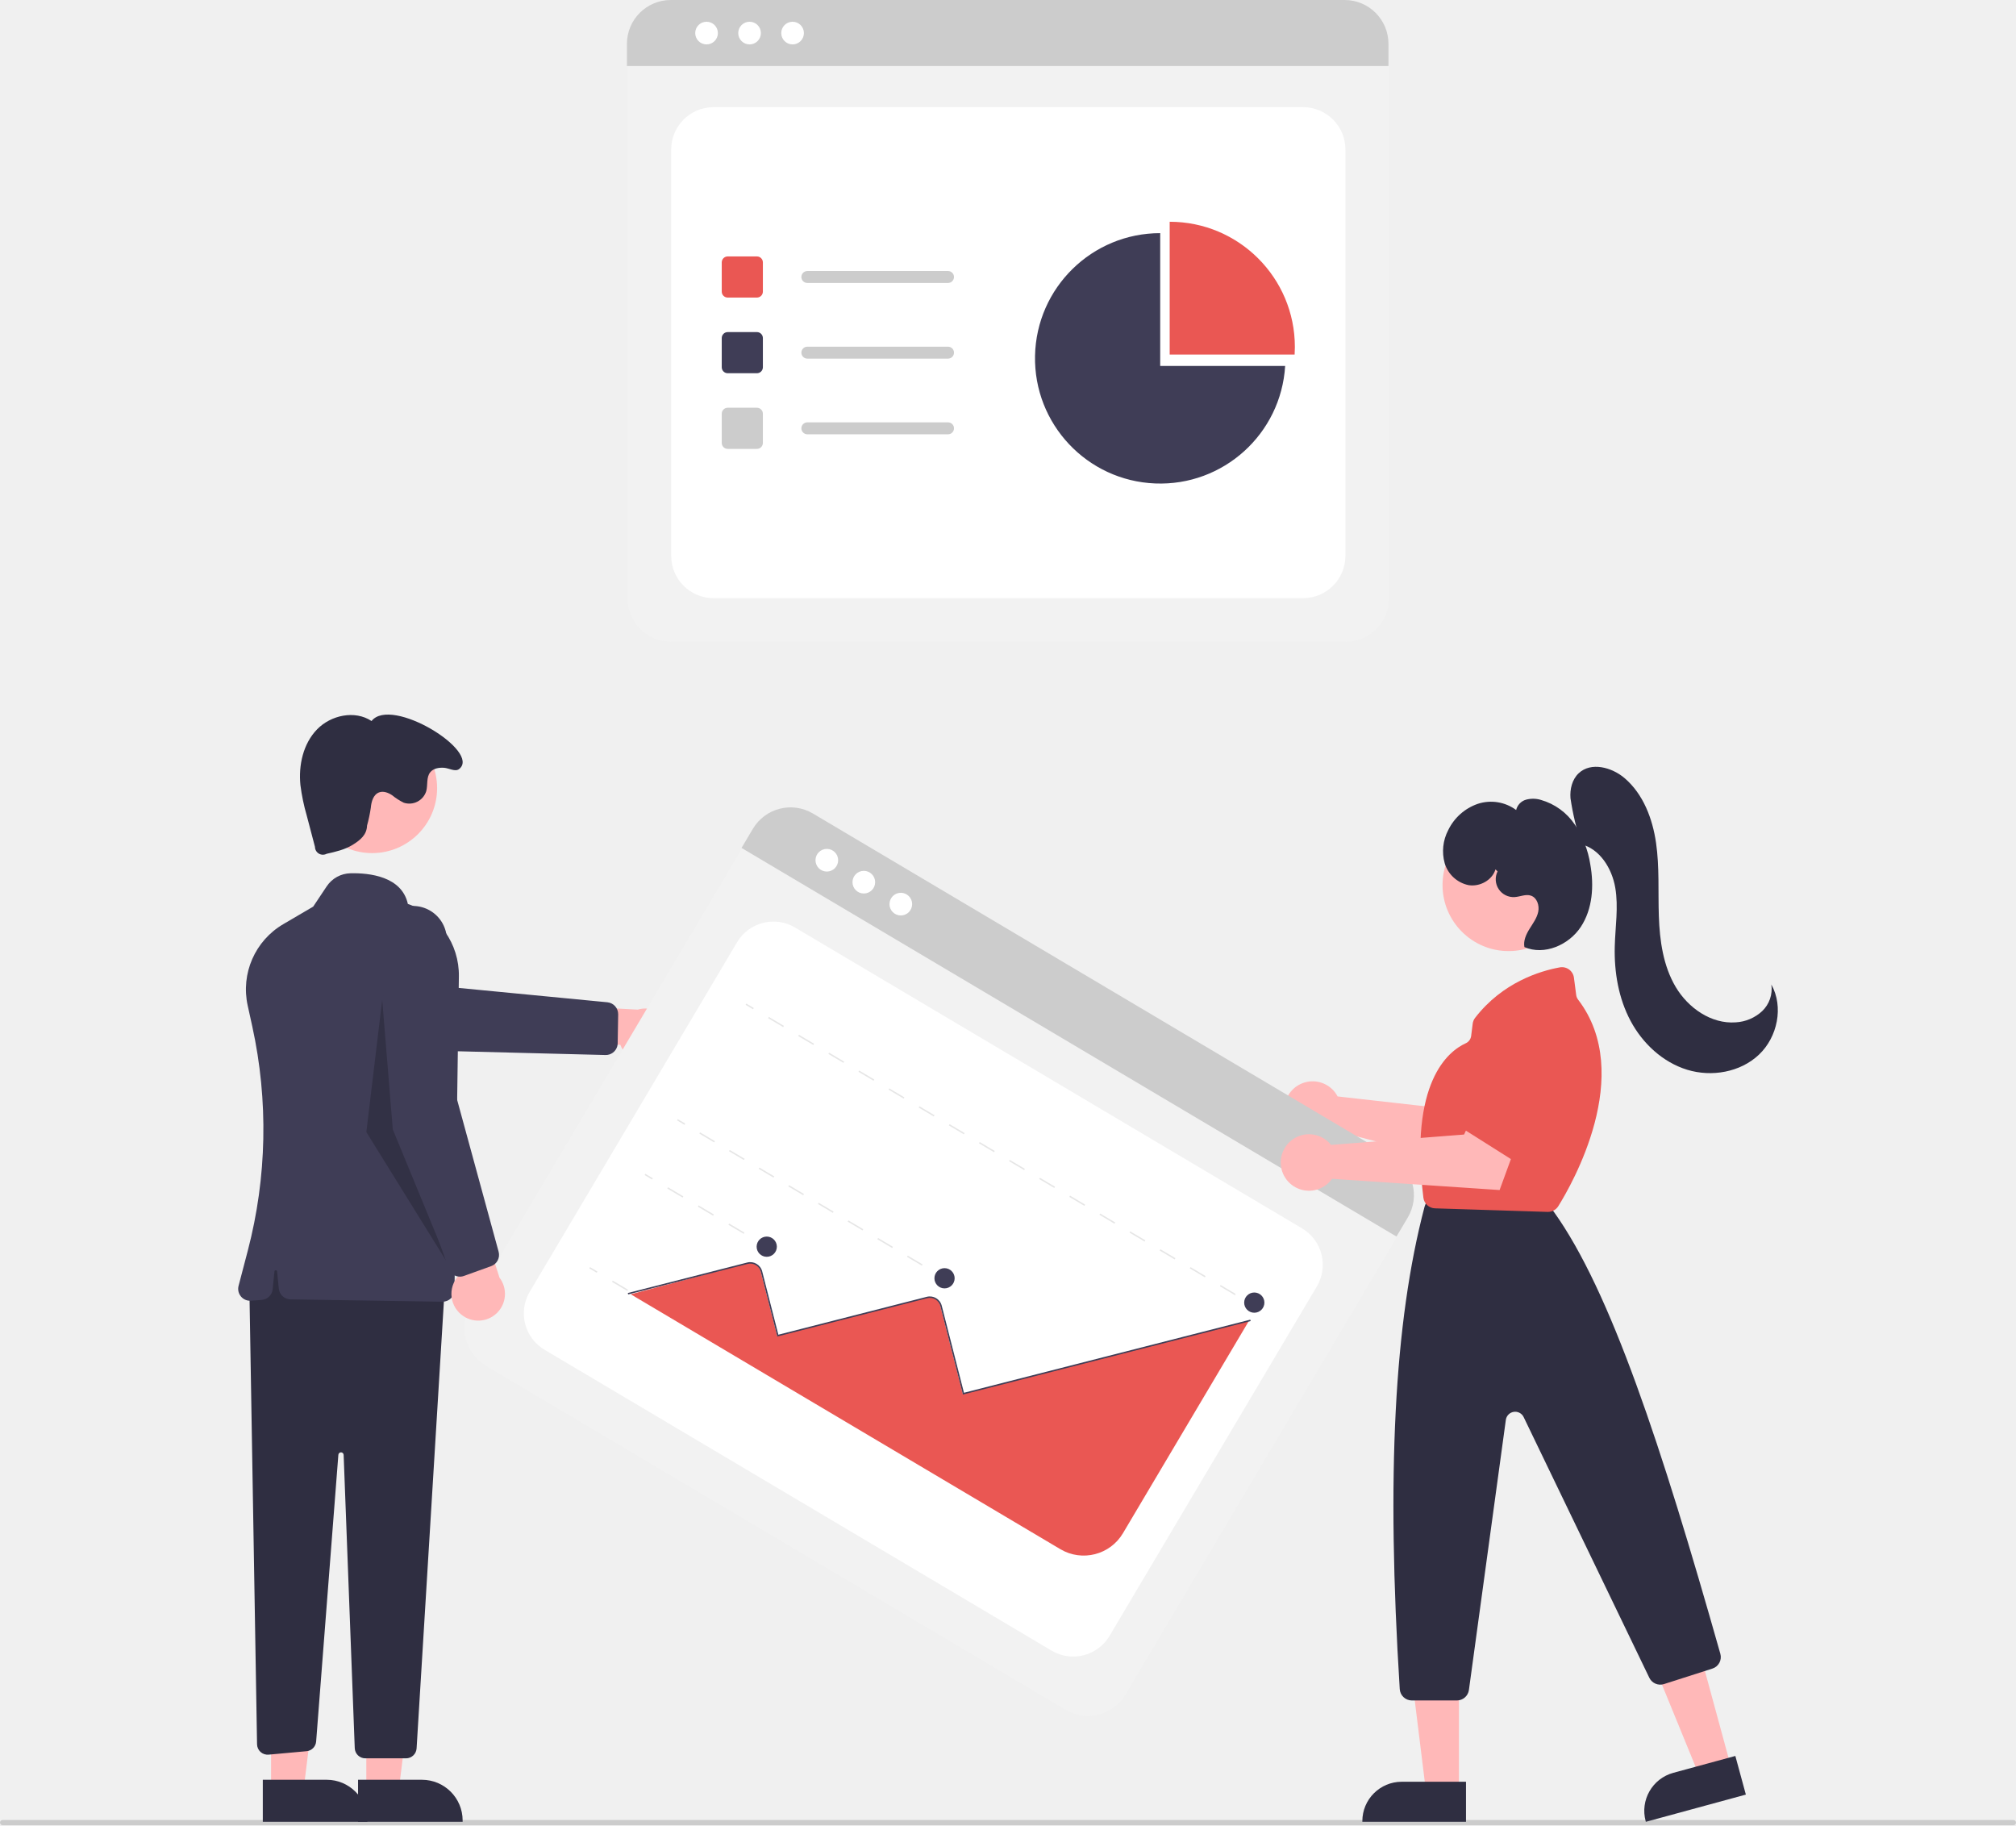
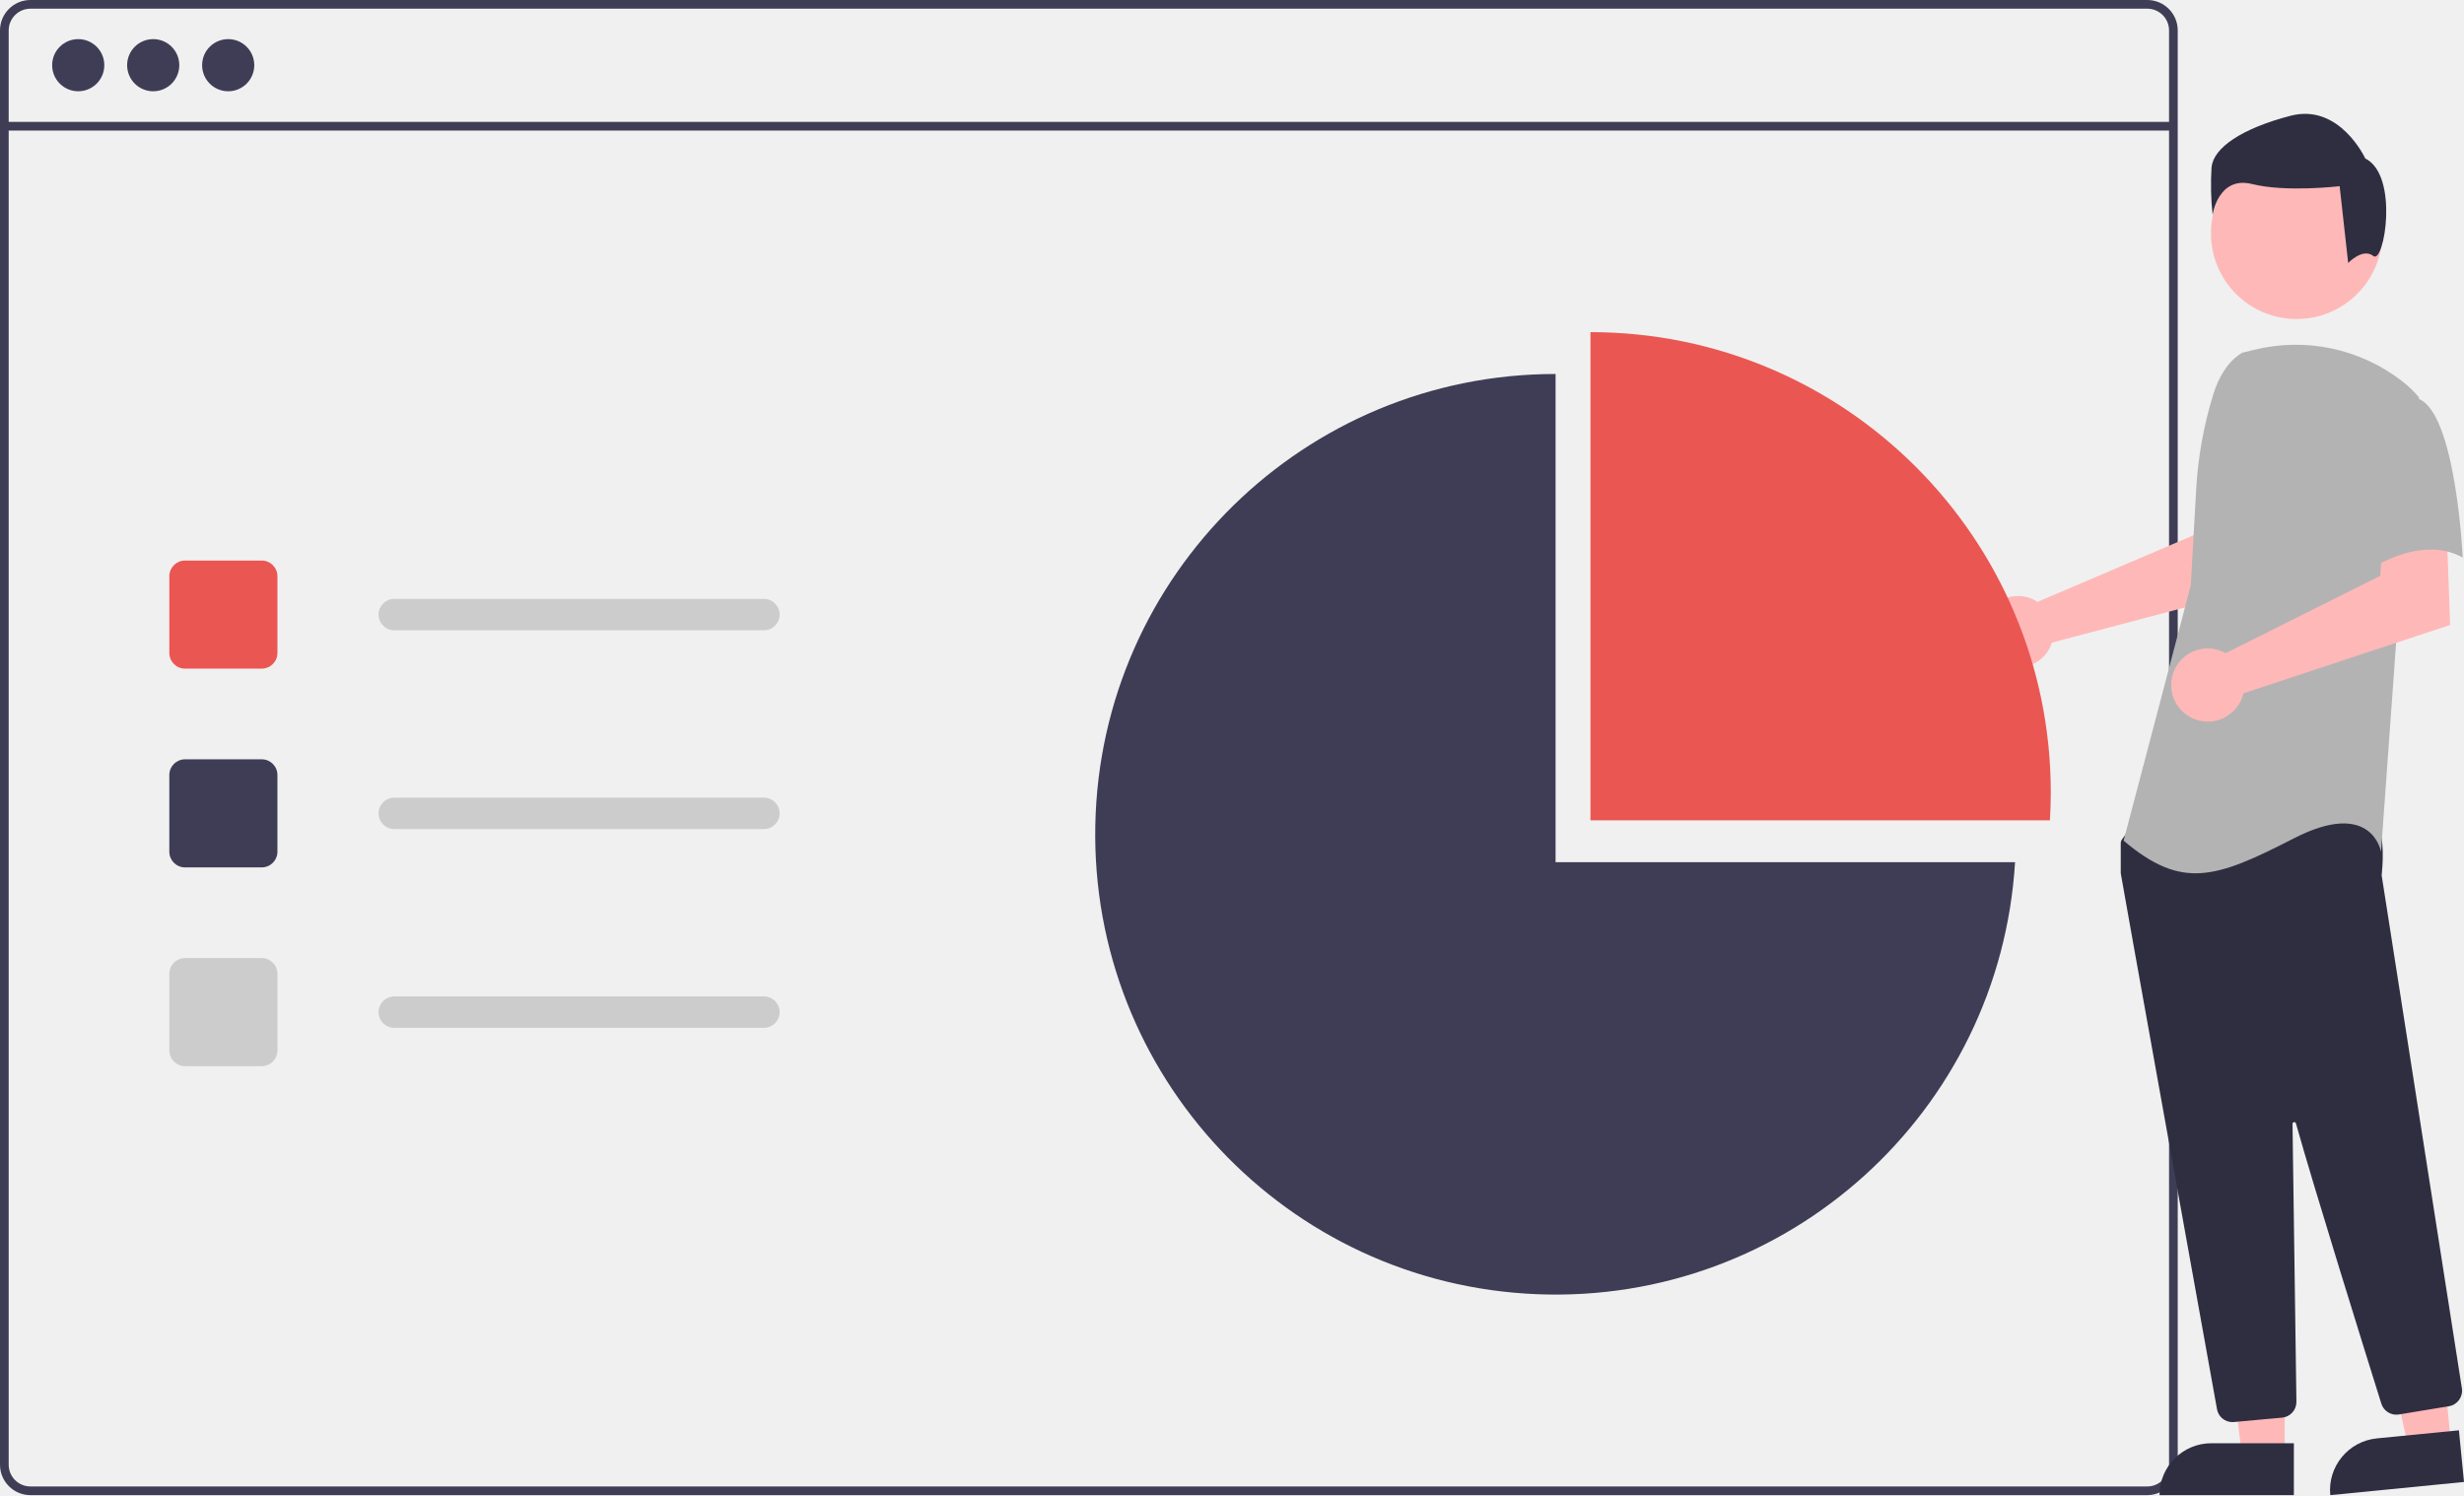
- <svg xmlns="http://www.w3.org/2000/svg" data-name="Layer 1" width="762" height="689.787" viewBox="0 0 762 689.787">
-   <path d="M727.535,347.654H472.697a16.519,16.519,0,0,1-16.5-16.5V131a12.102,12.102,0,0,1,12.088-12.088h263.454A12.311,12.311,0,0,1,744.035,131.209V331.154A16.519,16.519,0,0,1,727.535,347.654Z" transform="translate(-219 -105.1064)" fill="#f2f2f2" />
-   <path d="M488.697,331.154H711.535a16,16,0,0,0,16-16V161.606a16,16,0,0,0-16-16H488.697a16,16,0,0,0-16,16V315.154A16,16,0,0,0,488.697,331.154Z" transform="translate(-219 -105.1064)" fill="#fff" />
-   <path d="M743.805,130.057H455.965v-8.4a16.574,16.574,0,0,1,16.56-16.55H727.245a16.574,16.574,0,0,1,16.56,16.55Z" transform="translate(-219 -105.1064)" fill="#ccc" />
-   <circle cx="267.06" cy="12.5" r="4.283" fill="#fff" />
-   <circle cx="283.319" cy="12.5" r="4.283" fill="#fff" />
-   <circle cx="299.578" cy="12.5" r="4.283" fill="#fff" />
-   <path d="M505.095,217.562h-11.036a2.26,2.26,0,0,1-2.257-2.257V204.269a2.26,2.26,0,0,1,2.257-2.257h11.036a2.26,2.26,0,0,1,2.257,2.257v11.036A2.26,2.26,0,0,1,505.095,217.562Z" transform="translate(-219 -105.1064)" fill="#ea5753" />
-   <path d="M505.095,246.156h-11.036a2.26,2.26,0,0,1-2.257-2.257v-11.036a2.26,2.26,0,0,1,2.257-2.257h11.036a2.26,2.26,0,0,1,2.257,2.257v11.036A2.26,2.26,0,0,1,505.095,246.156Z" transform="translate(-219 -105.1064)" fill="#3f3d56" />
-   <path d="M505.095,274.749h-11.036a2.26,2.26,0,0,1-2.257-2.257v-11.036a2.26,2.26,0,0,1,2.257-2.257h11.036a2.26,2.26,0,0,1,2.257,2.257v11.036A2.26,2.26,0,0,1,505.095,274.749Z" transform="translate(-219 -105.1064)" fill="#ccc" />
-   <path d="M577.331,212.044H524.157a2.257,2.257,0,0,1,0-4.515h53.174a2.257,2.257,0,1,1,0,4.515Z" transform="translate(-219 -105.1064)" fill="#ccc" />
-   <path d="M577.331,240.638H524.157a2.257,2.257,0,0,1,0-4.515h53.174a2.257,2.257,0,1,1,0,4.515Z" transform="translate(-219 -105.1064)" fill="#ccc" />
-   <path d="M577.331,269.231H524.157a2.257,2.257,0,0,1,0-4.515h53.174a2.257,2.257,0,1,1,0,4.515Z" transform="translate(-219 -105.1064)" fill="#ccc" />
-   <path d="M708.341,239.097c.057-.949.089-1.905.089-2.868a47.318,47.318,0,0,0-47.318-47.318v50.185Z" transform="translate(-219 -105.1064)" fill="#ea5753" />
-   <path d="M657.528,243.399V193.213a47.318,47.318,0,1,0,47.229,50.185Z" transform="translate(-219 -105.1064)" fill="#3f3d56" />
-   <path d="M980,794.894H220a1,1,0,0,1,0-2H980a1,1,0,0,1,0,2Z" transform="translate(-219 -105.1064)" fill="#ccc" />
-   <path d="M723.69,518.032a10.703,10.703,0,0,1,.89,1.431l50.113,5.635,7.288-9.847,16.299,9.057L783.933,548.228l-61.396-16.113A10.673,10.673,0,1,1,723.69,518.032Z" transform="translate(-219 -105.1064)" fill="#ffb8b8" />
-   <path d="M467.987,505.094a10.056,10.056,0,0,1-14.525-5.175l-35.727.745,9.898-15.712,32.41,1.701a10.11,10.11,0,0,1,7.945,18.441Z" transform="translate(-219 -105.1064)" fill="#ffb8b8" />
-   <path d="M452.285,500.596a4.509,4.509,0,0,1-4.428,3.213l-65.387-1.661-59.206-17.53a12.819,12.819,0,1,1,7.633-24.472l53.49,17.538,64.201,6.196a4.524,4.524,0,0,1,4.067,4.556l-.186,10.951A4.523,4.523,0,0,1,452.285,500.596Z" transform="translate(-219 -105.1064)" fill="#3f3d56" />
-   <polygon points="138.461 676.601 150.72 676.6 156.553 629.312 138.459 629.313 138.461 676.601" fill="#ffb8b8" />
-   <path d="M354.333,777.704l24.144-.001h.001a15.386,15.386,0,0,1,15.386,15.386v.5l-39.531.001Z" transform="translate(-219 -105.1064)" fill="#2f2e41" />
-   <polygon points="102.461 676.601 114.72 676.6 120.553 629.312 102.459 629.313 102.461 676.601" fill="#ffb8b8" />
-   <path d="M318.333,777.704l24.144-.001h.001a15.386,15.386,0,0,1,15.386,15.386v.5l-39.531.001Z" transform="translate(-219 -105.1064)" fill="#2f2e41" />
-   <path d="M313.233,590.599l2.927,173.694a4,4,0,0,0,4.362,3.916l14.346-1.304a4,4,0,0,0,3.626-3.674l8.399-108.345a1,1,0,0,1,1.996.039l4.198,110.826a4,4,0,0,0,3.997,3.849h15.386a4,4,0,0,0,3.993-3.756L387.233,589.599l-64-16Z" transform="translate(-219 -105.1064)" fill="#2f2e41" />
-   <circle cx="140.654" cy="297.835" r="24.561" fill="#ffb8b8" />
-   <path d="M386.292,597.039c-.024,0-.048-.001-.072-.001l-57.431-.884a4.5,4.5,0,0,1-4.408-4.052l-.65-6.503a.5.5,0,0,0-.995,0l-.672,6.717a4.494,4.494,0,0,1-4.133,4.038l-4.059.312a4.499,4.499,0,0,1-4.698-5.628l3.495-13.324a181.54,181.54,0,0,0,1.698-84.66l-1.737-7.899a28.528,28.528,0,0,1,13.47-30.816l11.28-6.612,5.118-7.677a11.085,11.085,0,0,1,8.978-4.923c7.139-.156,19.386,1.151,21.687,11.591a28.501,28.501,0,0,1,19.282,27.441l-1.657,118.442a4.501,4.501,0,0,1-4.497,4.438Z" transform="translate(-219 -105.1064)" fill="#3f3d56" />
-   <path d="M357.733,417.099c-.101,3.472-2.511,5.481-5.471,7.299s-6.419,2.607-9.808,3.368a2.999,2.999,0,0,1-4.405-2.625l-3.108-11.823a74.841,74.841,0,0,1-2.393-11.537c-.749-7.509,1.031-15.587,6.272-21.016s14.331-7.358,20.612-3.175c7.454-9.52,41.523,11.513,33.119,18.133-1.495,1.178-3.781-.312-5.678-.457s-4.025.189-5.23,1.662c-1.575,1.924-.889,4.791-1.538,7.191a6.714,6.714,0,0,1-8.484,4.348,23.089,23.089,0,0,1-4.4-2.829c-1.456-.97-3.295-1.686-4.934-1.075-2.16.806-2.927,3.45-3.122,5.748A53.235,53.235,0,0,1,357.733,417.099Z" transform="translate(-219 -105.1064)" fill="#2f2e41" />
-   <polygon points="144.469 377.819 148.469 426.819 169.469 477.819 138.469 427.819 144.469 377.819" opacity="0.2" />
-   <path d="M621.819,751.253,402.649,621.226a16.519,16.519,0,0,1-5.772-22.609L499.002,426.477a12.102,12.102,0,0,1,16.564-4.229L742.145,556.671a12.311,12.311,0,0,1,4.301,16.851L644.429,745.481A16.519,16.519,0,0,1,621.819,751.253Z" transform="translate(-219 -105.1064)" fill="#f2f2f2" />
-   <path d="M424.828,615.199,616.477,728.898a16,16,0,0,0,21.924-5.597l78.345-132.057a16,16,0,0,0-5.597-21.924L519.5,455.621a16,16,0,0,0-21.924,5.597l-78.345,132.057A16,16,0,0,0,424.828,615.199Z" transform="translate(-219 -105.1064)" fill="#fff" />
-   <path d="M746.837,572.412,499.284,425.547l4.286-7.225a16.574,16.574,0,0,1,22.686-5.784L745.326,542.505a16.574,16.574,0,0,1,5.798,22.683Z" transform="translate(-219 -105.1064)" fill="#ccc" />
-   <circle cx="312.52" cy="325.089" r="4.283" fill="#fff" />
-   <circle cx="326.503" cy="333.384" r="4.283" fill="#fff" />
-   <circle cx="340.486" cy="341.68" r="4.283" fill="#fff" />
-   <rect x="692.753" y="596.915" width="0.546" height="3.276" transform="translate(-394.3558 784.0741) rotate(-59.32072)" fill="#e6e6e6" />
-   <path d="M685.786,594.575l-5.692-3.377.279-.47,5.692,3.377Zm-11.384-6.754-5.692-3.377.279-.47,5.692,3.377Zm-11.384-6.754-5.692-3.377.279-.47,5.692,3.377Zm-11.384-6.754-5.692-3.377.279-.47,5.692,3.377Zm-11.384-6.754-5.692-3.377.279-.47,5.692,3.377Zm-11.384-6.754-5.692-3.377.279-.47,5.692,3.377Zm-11.384-6.754-5.692-3.377.279-.47,5.692,3.377Zm-11.384-6.754-5.692-3.377.279-.47,5.692,3.377Zm-11.384-6.754-5.692-3.377.279-.47,5.692,3.377Zm-11.384-6.754-5.692-3.377.279-.47,5.692,3.377Zm-11.384-6.754-5.692-3.377.279-.47,5.692,3.377Zm-11.384-6.754-5.692-3.377.279-.47,5.692,3.377Zm-11.384-6.754-5.692-3.377.279-.47,5.692,3.377Zm-11.384-6.754-5.692-3.377.279-.47,5.692,3.377Zm-11.384-6.754-5.692-3.377.279-.47,5.692,3.377Zm-11.384-6.754-5.692-3.377.279-.47,5.692,3.377Z" transform="translate(-219 -105.1064)" fill="#e6e6e6" />
-   <rect x="502.093" y="483.803" width="0.546" height="3.276" transform="translate(-390.4541 564.6999) rotate(-59.32072)" fill="#e6e6e6" />
-   <rect x="574.331" y="585.704" width="0.546" height="3.276" transform="translate(-442.7133 676.7353) rotate(-59.32072)" fill="#e6e6e6" />
-   <path d="M567.448,583.414,561.84,580.087l.279-.47,5.608,3.327Zm-11.215-6.654-5.608-3.327.279-.47,5.608,3.327ZM545.017,570.107,539.409,566.78l.279-.47,5.608,3.327Zm-11.215-6.654-5.608-3.327.279-.47,5.608,3.327Zm-11.215-6.654-5.608-3.327.279-.47,5.608,3.327ZM511.371,550.146l-5.608-3.327.279-.47,5.608,3.327ZM500.156,543.492l-5.608-3.327.279-.47,5.608,3.327Zm-11.215-6.654-5.608-3.327.279-.47,5.608,3.327Z" transform="translate(-219 -105.1064)" fill="#e6e6e6" />
-   <rect x="476.183" y="527.476" width="0.546" height="3.276" transform="translate(-440.7049 563.8062) rotate(-59.32072)" fill="#e6e6e6" />
-   <rect x="507.128" y="573.77" width="0.546" height="3.276" transform="translate(-465.3635 613.0938) rotate(-59.32072)" fill="#e6e6e6" />
-   <path d="M500.083,571.384l-5.769-3.423.279-.47,5.769,3.423Zm-11.539-6.846L482.775,561.116l.279-.47,5.769,3.423Zm-11.539-6.846-5.769-3.423.279-.47,5.769,3.423Z" transform="translate(-219 -105.1064)" fill="#e6e6e6" />
-   <rect x="463.924" y="548.139" width="0.546" height="3.276" transform="translate(-464.4794 563.3834) rotate(-59.32072)" fill="#e6e6e6" />
-   <rect x="486.208" y="609.032" width="0.546" height="3.276" transform="translate(-505.9354 612.3722) rotate(-59.32072)" fill="#e6e6e6" />
-   <path d="M479.164,606.646l-5.769-3.423.279-.47,5.769,3.423Zm-11.539-6.846-5.769-3.423.279-.47,5.769,3.423Zm-11.539-6.846-5.769-3.423.279-.47,5.769,3.423Z" transform="translate(-219 -105.1064)" fill="#e6e6e6" />
-   <rect x="443.005" y="583.4" width="0.546" height="3.276" transform="translate(-505.0513 562.6618) rotate(-59.32072)" fill="#e6e6e6" />
-   <path d="M457.402,594.222l162.41,96.352a17.265,17.265,0,0,0,23.632-6.033l47.453-79.986-.327-.181L582.905,631.856l-8.529-33.394a4.124,4.124,0,0,0-2.388-2.787,4.394,4.394,0,0,0-2.818-.158l-56.421,14.399-6.237-24.415a4.14,4.14,0,0,0-5.036-2.988C501.095,582.615,464.381,592.343,457.402,594.222Z" transform="translate(-219 -105.1064)" fill="#ea5753" />
-   <path d="M456.431,594.281l-.135-.529,45.149-11.526a4.646,4.646,0,0,1,5.645,3.349l6.11,23.935,56.108-14.323a4.646,4.646,0,0,1,5.645,3.349l8.402,32.914,108.226-27.628.135.529-108.755,27.763-8.537-33.443a4.095,4.095,0,0,0-4.981-2.955l-56.637,14.458-6.245-24.464a4.1,4.1,0,0,0-4.981-2.955Z" transform="translate(-219 -105.1064)" fill="#3f3d56" />
-   <circle cx="289.81" cy="471.138" r="3.822" fill="#3f3d56" />
-   <circle cx="357.012" cy="483.072" r="3.822" fill="#3f3d56" />
-   <circle cx="474.092" cy="492.276" r="3.822" fill="#3f3d56" />
-   <path d="M393.379,601.917a10.056,10.056,0,0,1-.318-15.416l-13.379-33.136,18.202,3.676,9.914,30.903a10.11,10.11,0,0,1-14.42,13.973Z" transform="translate(-219 -105.1064)" fill="#ffb8b8" />
-   <path d="M393.158,587.561a4.509,4.509,0,0,1-4.576-2.999L366.924,522.843l-4.628-61.573a12.819,12.819,0,1,1,25.588-1.551l2.591,56.233,16.997,62.219a4.524,4.524,0,0,1-2.815,5.42l-10.304,3.713A4.522,4.522,0,0,1,393.158,587.561Z" transform="translate(-219 -105.1064)" fill="#3f3d56" />
-   <path d="M794.719,532.875a4.59,4.59,0,0,1-1.116-.697l-20.141-16.967a4.575,4.575,0,0,1-.294-6.728l18.277-18.352a4.552,4.552,0,0,1,5.93-.472L811.196,499.695a4.578,4.578,0,0,1,1.448,5.658l-11.957,25.281a4.58,4.58,0,0,1-5.969,2.24Z" transform="translate(-219 -105.1064)" fill="#ea5753" />
-   <polygon points="654.276 667.73 642.247 671.003 623.898 626.162 641.652 621.332 654.276 667.73" fill="#ffb8b8" />
-   <path d="M853.3,773.576H877.593a0,0,0,0,1,0,0v15.138a0,0,0,0,1,0,0H838.413a0,0,0,0,1,0,0v-.251A14.887,14.887,0,0,1,853.3,773.576Z" transform="translate(-393.9824 147.5525) rotate(-15.22067)" fill="#2f2e41" />
-   <polygon points="551.441 676.909 538.975 676.908 533.044 628.823 551.444 628.824 551.441 676.909" fill="#ffb8b8" />
-   <path d="M529.819,673.346h24.293a0,0,0,0,1,0,0v15.138a0,0,0,0,1,0,0H514.933a0,0,0,0,1,0,0v-.251A14.887,14.887,0,0,1,529.819,673.346Z" fill="#2f2e41" />
-   <circle cx="570.221" cy="334.453" r="24.975" fill="#ffb8b8" />
-   <path d="M769.678,747.731h-17.036a4.589,4.589,0,0,1-4.571-4.294c-5.076-80.699-2.107-138.586,9.345-182.173a4.757,4.757,0,0,1,.185-.561l.912-2.281a4.554,4.554,0,0,1,4.249-2.877h35.033a4.568,4.568,0,0,1,3.474,1.598l4.758,5.552c.093.108.18.218.263.335,21.457,29.922,40.686,88.42,62.956,167.047a4.561,4.561,0,0,1-3.008,5.61l-18.308,5.859a4.6,4.6,0,0,1-5.516-2.371l-47.51-98.54a3.559,3.559,0,0,0-6.732,1.064l-13.959,102.078A4.593,4.593,0,0,1,769.678,747.731Z" transform="translate(-219 -105.1064)" fill="#2f2e41" />
-   <path d="M804.107,563.101c-.048,0-.096-.001-.144-.002l-42.554-1.344a4.561,4.561,0,0,1-4.402-4.021c-5.394-43.665,9.4-55.363,16.011-58.365a3.518,3.518,0,0,0,2.046-2.789l.572-4.577a4.559,4.559,0,0,1,.904-2.222c10.365-13.428,24.519-17.727,32.034-19.095a4.569,4.569,0,0,1,5.34,3.914l.857,6.572a3.62,3.62,0,0,0,.725,1.72c21.617,28.26-2.465,69.987-7.513,78.064h0A4.584,4.584,0,0,1,804.107,563.101Z" transform="translate(-219 -105.1064)" fill="#ea5753" />
-   <path d="M816.7,424.027a103.572,103.572,0,0,1-4.093-17.253c-.273-3.41.601-7.079,3.084-9.432,4.648-4.403,12.544-2.306,17.404,1.861,7.024,6.023,10.527,15.278,11.851,24.435s.741,18.47,1.06,27.717,1.641,18.755,6.356,26.717,13.463,14.073,22.691,13.395a15.969,15.969,0,0,0,9.996-4.236,11.591,11.591,0,0,0,3.481-10.065c4.716,8.445,2.326,19.892-4.709,26.531s-17.856,8.516-27.104,5.681-16.86-9.942-21.407-18.48-6.213-18.401-5.971-28.071c.185-7.426,1.448-14.913.193-22.234s-5.837-14.755-13.062-16.479Z" transform="translate(-219 -105.1064)" fill="#2f2e41" />
-   <path d="M784.253,433.652c-1.232,4.115-5.944,6.653-10.183,5.957a11.941,11.941,0,0,1-9.012-8.285,17.056,17.056,0,0,1,1.333-12.503,19.471,19.471,0,0,1,11.141-9.923,15.987,15.987,0,0,1,14.537,2.323,5.346,5.346,0,0,1,3.736-3.907,10.216,10.216,0,0,1,5.606.083,23.1,23.1,0,0,1,12.857,9.353A37.59,37.59,0,0,1,820.094,431.77c1.434,8.052.905,16.85-3.617,23.665s-13.774,10.839-21.28,7.59c-.468-2.393.641-4.802,1.923-6.875s2.803-4.093,3.296-6.481-.452-5.308-2.761-6.089c-1.97-.666-4.071.413-6.147.543a6.735,6.735,0,0,1-6.461-9.705Z" transform="translate(-219 -105.1064)" fill="#2f2e41" />
-   <path d="M720.956,536.54a10.703,10.703,0,0,1,1.144,1.238l50.277-3.913,5.301-11.045,17.714,5.822-9.581,26.195-63.332-4.25a10.673,10.673,0,1,1-1.523-14.048Z" transform="translate(-219 -105.1064)" fill="#ffb8b8" />
-   <path d="M795.119,546.09a4.59,4.59,0,0,1-1.201-.538L771.653,531.489a4.575,4.575,0,0,1-1.208-6.625l15.605-20.672a4.552,4.552,0,0,1,5.811-1.276l15.06,8.059a4.578,4.578,0,0,1,2.206,5.408l-8.4,26.675a4.58,4.58,0,0,1-5.608,3.032Z" transform="translate(-219 -105.1064)" fill="#ea5753" />
+ <svg xmlns="http://www.w3.org/2000/svg" data-name="Layer 1" width="706.535" height="428.76" viewBox="0 0 706.535 428.76">
+   <path d="M862.452,235.62h-607a8.728,8.728,0,0,0-8.72,8.72V655.66a8.728,8.728,0,0,0,8.72,8.72h607a8.712,8.712,0,0,0,6.63-3.06,2.046,2.046,0,0,0,.19-.24,8.167,8.167,0,0,0,1.25-2.11,8.507,8.507,0,0,0,.66-3.31V244.34A8.73,8.73,0,0,0,862.452,235.62Zm6.24,420.04a6.175,6.175,0,0,1-1.03,3.42,6.446,6.446,0,0,1-2.36,2.12,6.184,6.184,0,0,1-2.85.69h-607a6.238,6.238,0,0,1-6.23-6.23V244.34a6.238,6.238,0,0,1,6.23-6.23h607a6.239,6.239,0,0,1,6.24,6.23Z" transform="translate(-246.7323 -235.62)" fill="#3f3d56" />
+   <rect x="1.243" y="34.949" width="621.957" height="2.493" fill="#3f3d56" />
+   <circle cx="22.432" cy="18.696" r="7.478" fill="#3f3d56" />
+   <circle cx="43.932" cy="18.696" r="7.478" fill="#3f3d56" />
+   <circle cx="65.433" cy="18.696" r="7.478" fill="#3f3d56" />
+   <path d="M321.784,427.366h-22a4.505,4.505,0,0,1-4.5-4.5v-22a4.505,4.505,0,0,1,4.5-4.5h22a4.505,4.505,0,0,1,4.5,4.5v22A4.505,4.505,0,0,1,321.784,427.366Z" transform="translate(-246.7323 -235.62)" fill="#ea5753" />
+   <path d="M321.784,484.366h-22a4.505,4.505,0,0,1-4.5-4.5v-22a4.505,4.505,0,0,1,4.5-4.5h22a4.505,4.505,0,0,1,4.5,4.5v22A4.505,4.505,0,0,1,321.784,484.366Z" transform="translate(-246.7323 -235.62)" fill="#3f3d56" />
+   <path d="M321.784,541.366h-22a4.505,4.505,0,0,1-4.5-4.5v-22a4.505,4.505,0,0,1,4.5-4.5h22a4.505,4.505,0,0,1,4.5,4.5v22A4.505,4.505,0,0,1,321.784,541.366Z" transform="translate(-246.7323 -235.62)" fill="#ccc" />
+   <path d="M465.784,416.366h-106a4.5,4.5,0,1,1,0-9h106a4.5,4.5,0,0,1,0,9Z" transform="translate(-246.7323 -235.62)" fill="#ccc" />
+   <path d="M465.784,473.366h-106a4.5,4.5,0,1,1,0-9h106a4.5,4.5,0,0,1,0,9Z" transform="translate(-246.7323 -235.62)" fill="#ccc" />
+   <path d="M465.784,530.366h-106a4.5,4.5,0,1,1,0-9h106a4.5,4.5,0,0,1,0,9Z" transform="translate(-246.7323 -235.62)" fill="#ccc" />
+   <path d="M829.554,407.436a10.093,10.093,0,0,1,1.411.787l44.852-19.143,1.601-11.815,17.922-.11-1.059,27.098-59.2,15.656a10.608,10.608,0,0,1-.447,1.208,10.235,10.235,0,1,1-5.079-13.682Z" transform="translate(-246.7323 -235.62)" fill="#ffb8b8" />
+   <polygon points="655.125 417.376 642.865 417.375 637.033 370.087 655.127 370.088 655.125 417.376" fill="#ffb8b8" />
+   <path d="M634.108,413.872H657.752a0,0,0,0,1,0,0v14.887a0,0,0,0,1,0,0H619.221a0,0,0,0,1,0,0v0A14.887,14.887,0,0,1,634.108,413.872Z" fill="#2f2e41" />
+   <polygon points="702.805 413.911 690.604 415.113 680.163 368.625 698.17 366.851 702.805 413.911" fill="#ffb8b8" />
+   <path d="M928.987,647.641h23.644a0,0,0,0,1,0,0v14.887a0,0,0,0,1,0,0H914.1a0,0,0,0,1,0,0v0A14.887,14.887,0,0,1,928.987,647.641Z" transform="translate(-306.4502 -140.9748) rotate(-5.62529)" fill="#2f2e41" />
+   <circle cx="658.537" cy="66.928" r="24.561" fill="#ffb8b8" />
+   <path d="M886.858,643.432a4.471,4.471,0,0,1-4.415-3.697c-6.346-35.226-27.088-150.405-27.584-153.596a1.427,1.427,0,0,1-.016-.222v-8.588a1.489,1.489,0,0,1,.279-.872l2.74-3.838a1.478,1.478,0,0,1,1.144-.625c15.622-.732,66.784-2.879,69.256.209h0c2.482,3.104,1.605,12.507,1.404,14.36l.01.193,22.985,146.995a4.512,4.512,0,0,1-3.715,5.135L934.59,641.253a4.521,4.521,0,0,1-5.025-3.093c-4.44-14.188-19.329-61.918-24.489-80.387a.499.499,0,0,0-.98.139c.258,17.605.881,62.523,1.096,78.037l.023,1.671a4.518,4.518,0,0,1-4.093,4.536l-13.844,1.258C887.137,643.427,886.996,643.432,886.858,643.432Z" transform="translate(-246.7323 -235.62)" fill="#2f2e41" />
+   <path id="e15ec395-f7cd-4347-89a2-a03d95a452a7-161" data-name="Path 99" d="M889.682,336.767c-4.286,2.548-6.851,7.23-8.323,11.995a113.681,113.681,0,0,0-4.884,27.159l-1.556,27.6-19.255,73.17c16.689,14.121,26.315,10.912,48.78-.639S929.477,479.904,929.477,479.904l4.492-62.258,6.418-68.032a30.164,30.164,0,0,0-4.861-4.674,49.658,49.658,0,0,0-42.442-8.995Z" transform="translate(-246.7323 -235.62)" fill="#b3b3b3" />
+   <path d="M883.428,422.213a10.526,10.526,0,0,1,1.501.704l44.348-22.197.736-12.026,18.294-1.261.98,27.413-59.266,19.599a10.496,10.496,0,1,1-6.593-12.232Z" transform="translate(-246.7323 -235.62)" fill="#ffb8b8" />
+   <path id="bf6aefed-5d84-44a4-8c4e-9d1f3daa58d8-162" data-name="Path 101" d="M940.067,349.924c10.912,3.851,12.834,45.574,12.834,45.574-12.837-7.06-28.241,4.493-28.241,4.493s-3.209-10.912-7.06-25.032a24.53,24.53,0,0,1,5.134-23.106S929.155,346.071,940.067,349.924Z" transform="translate(-246.7323 -235.62)" fill="#b3b3b3" />
+   <path id="f516f9fe-dc87-4aac-a802-2e179304beb7-163" data-name="Path 102" d="M927.292,309.043c-3.06-2.448-7.235,2.002-7.235,2.002l-2.448-22.033s-15.301,1.833-25.093-.612-11.323,8.875-11.323,8.875a78.581,78.581,0,0,1-.306-13.771c.612-5.508,8.568-11.017,22.645-14.689S924.953,281.056,924.953,281.056C934.747,285.952,930.352,311.492,927.292,309.043Z" transform="translate(-246.7323 -235.62)" fill="#2f2e41" />
+   <path d="M834.536,470.866c.158-2.647.248-5.313.248-8a132,132,0,0,0-132-132v140Z" transform="translate(-246.7323 -235.62)" fill="#ea5753" />
+   <path d="M692.784,482.866v-140a132,132,0,1,0,131.752,140Z" transform="translate(-246.7323 -235.62)" fill="#3f3d56" />
</svg>
